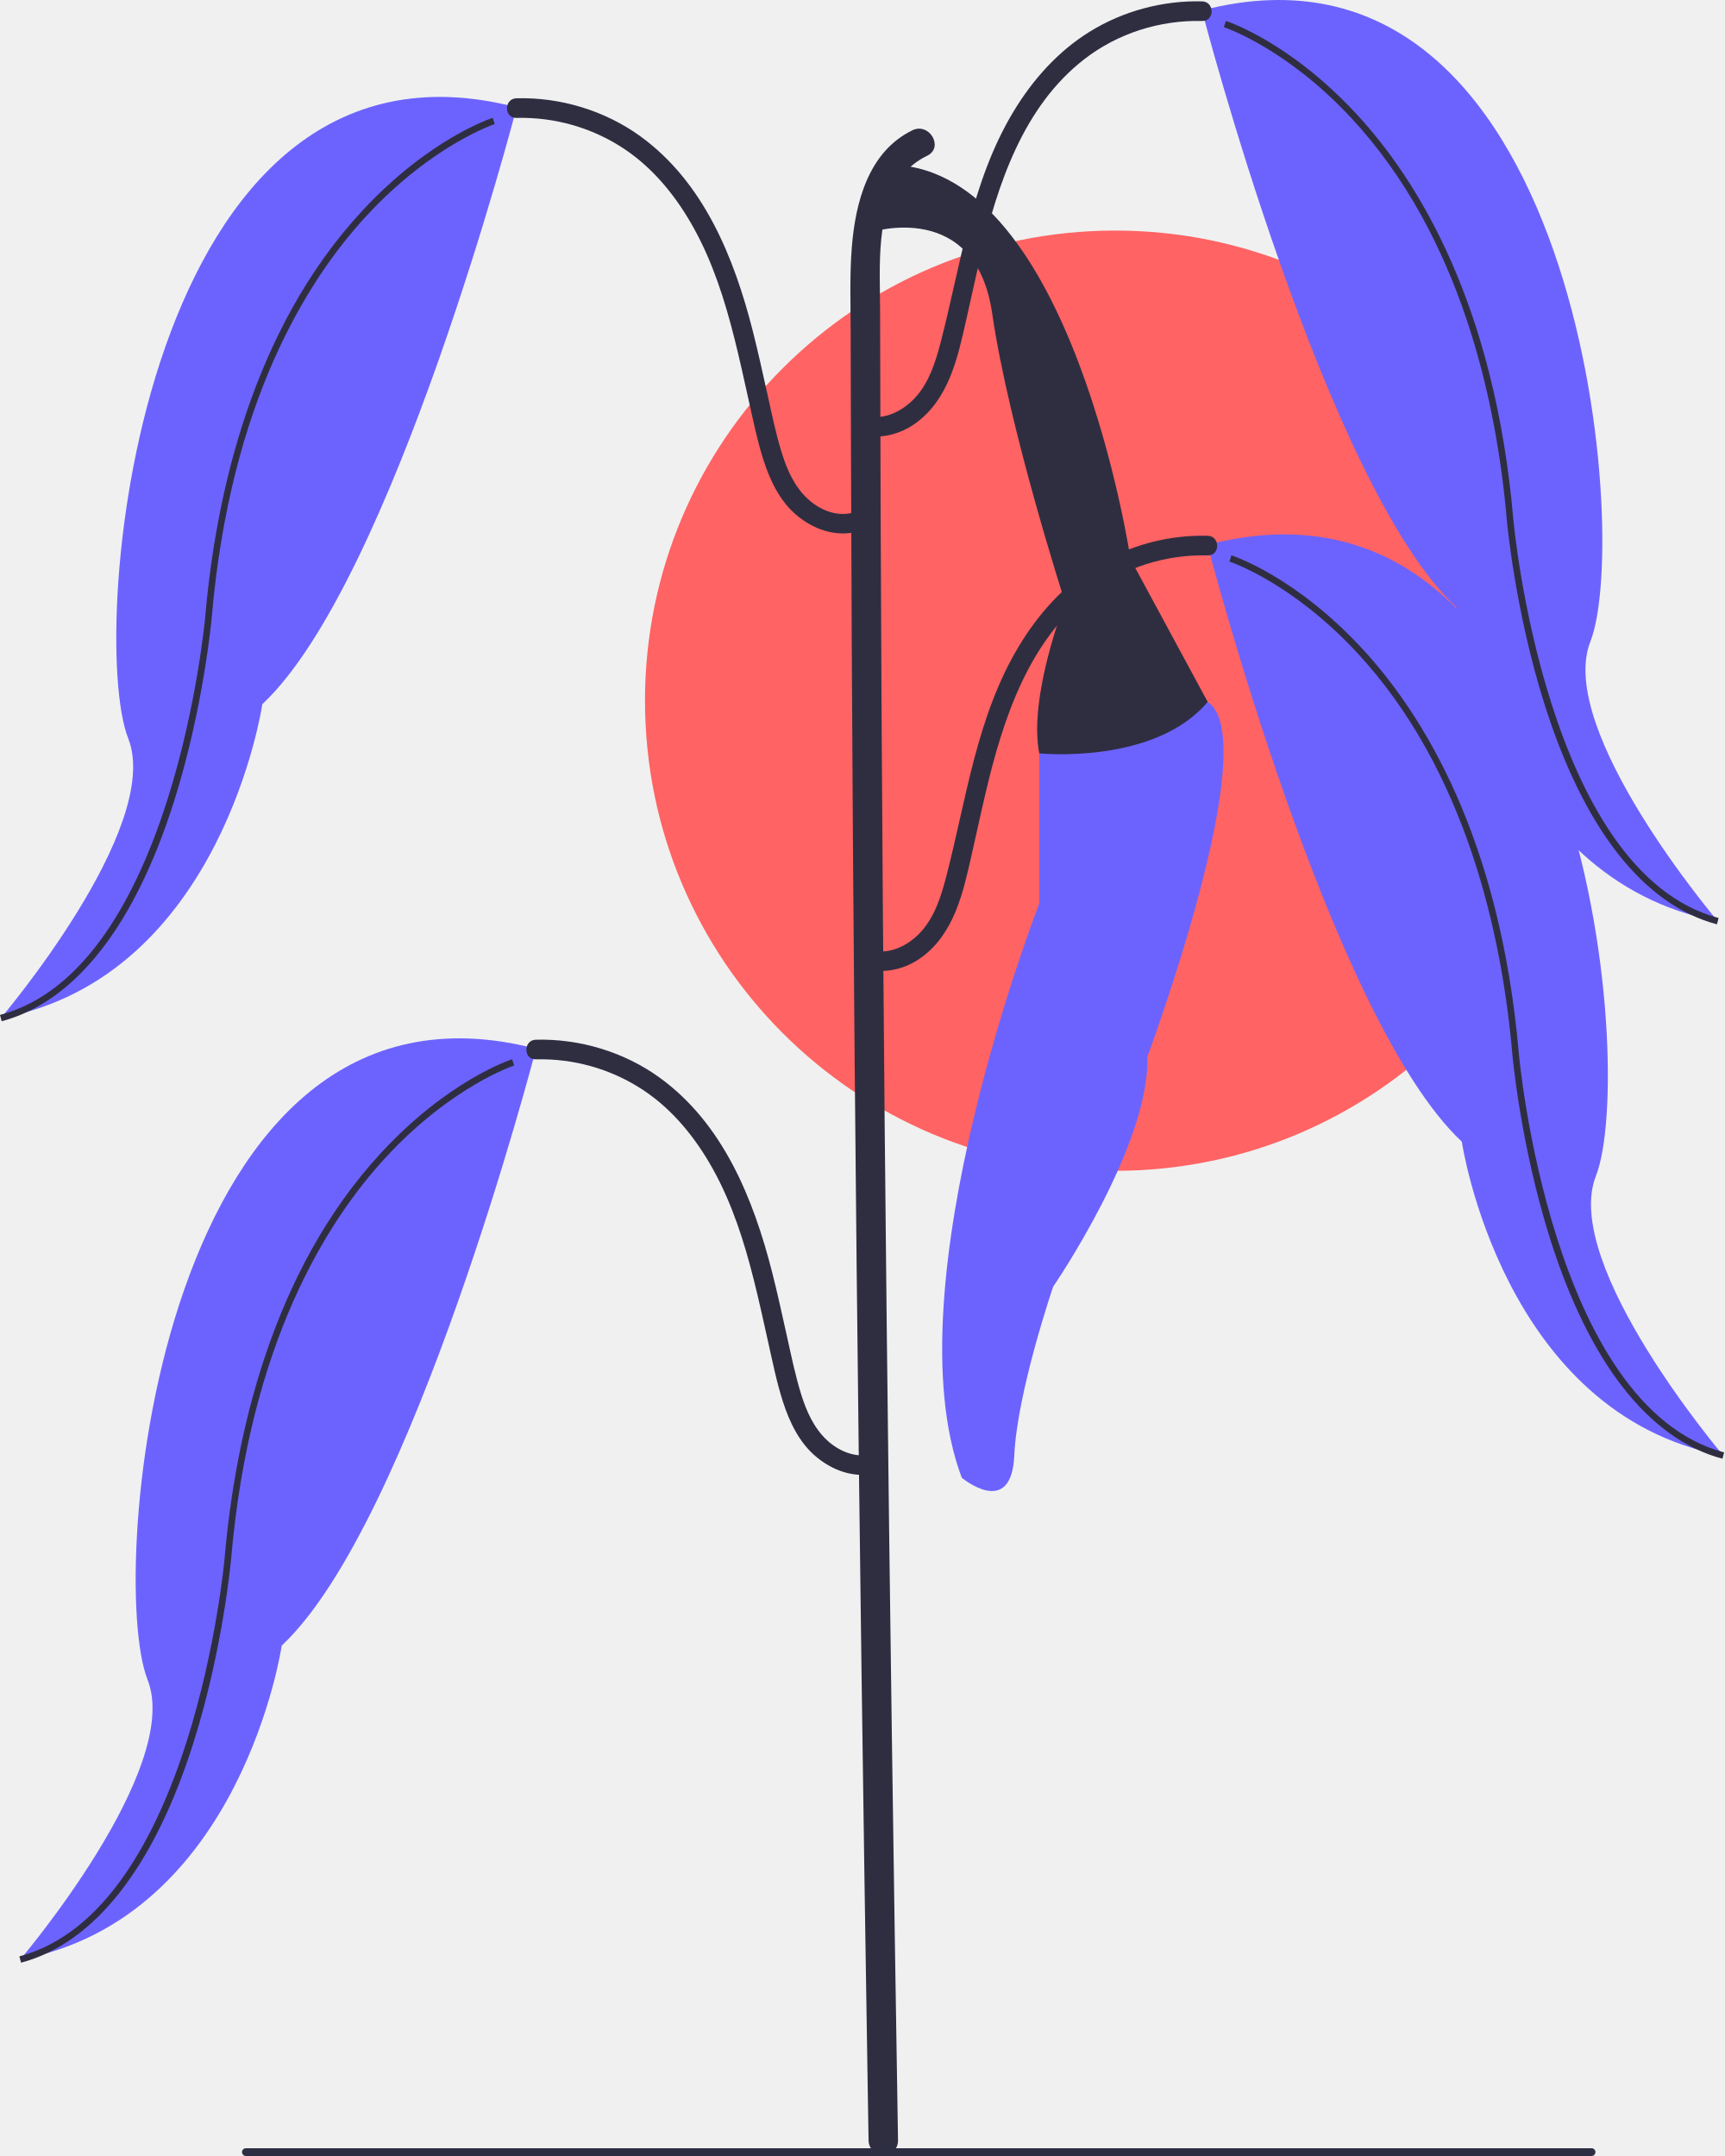
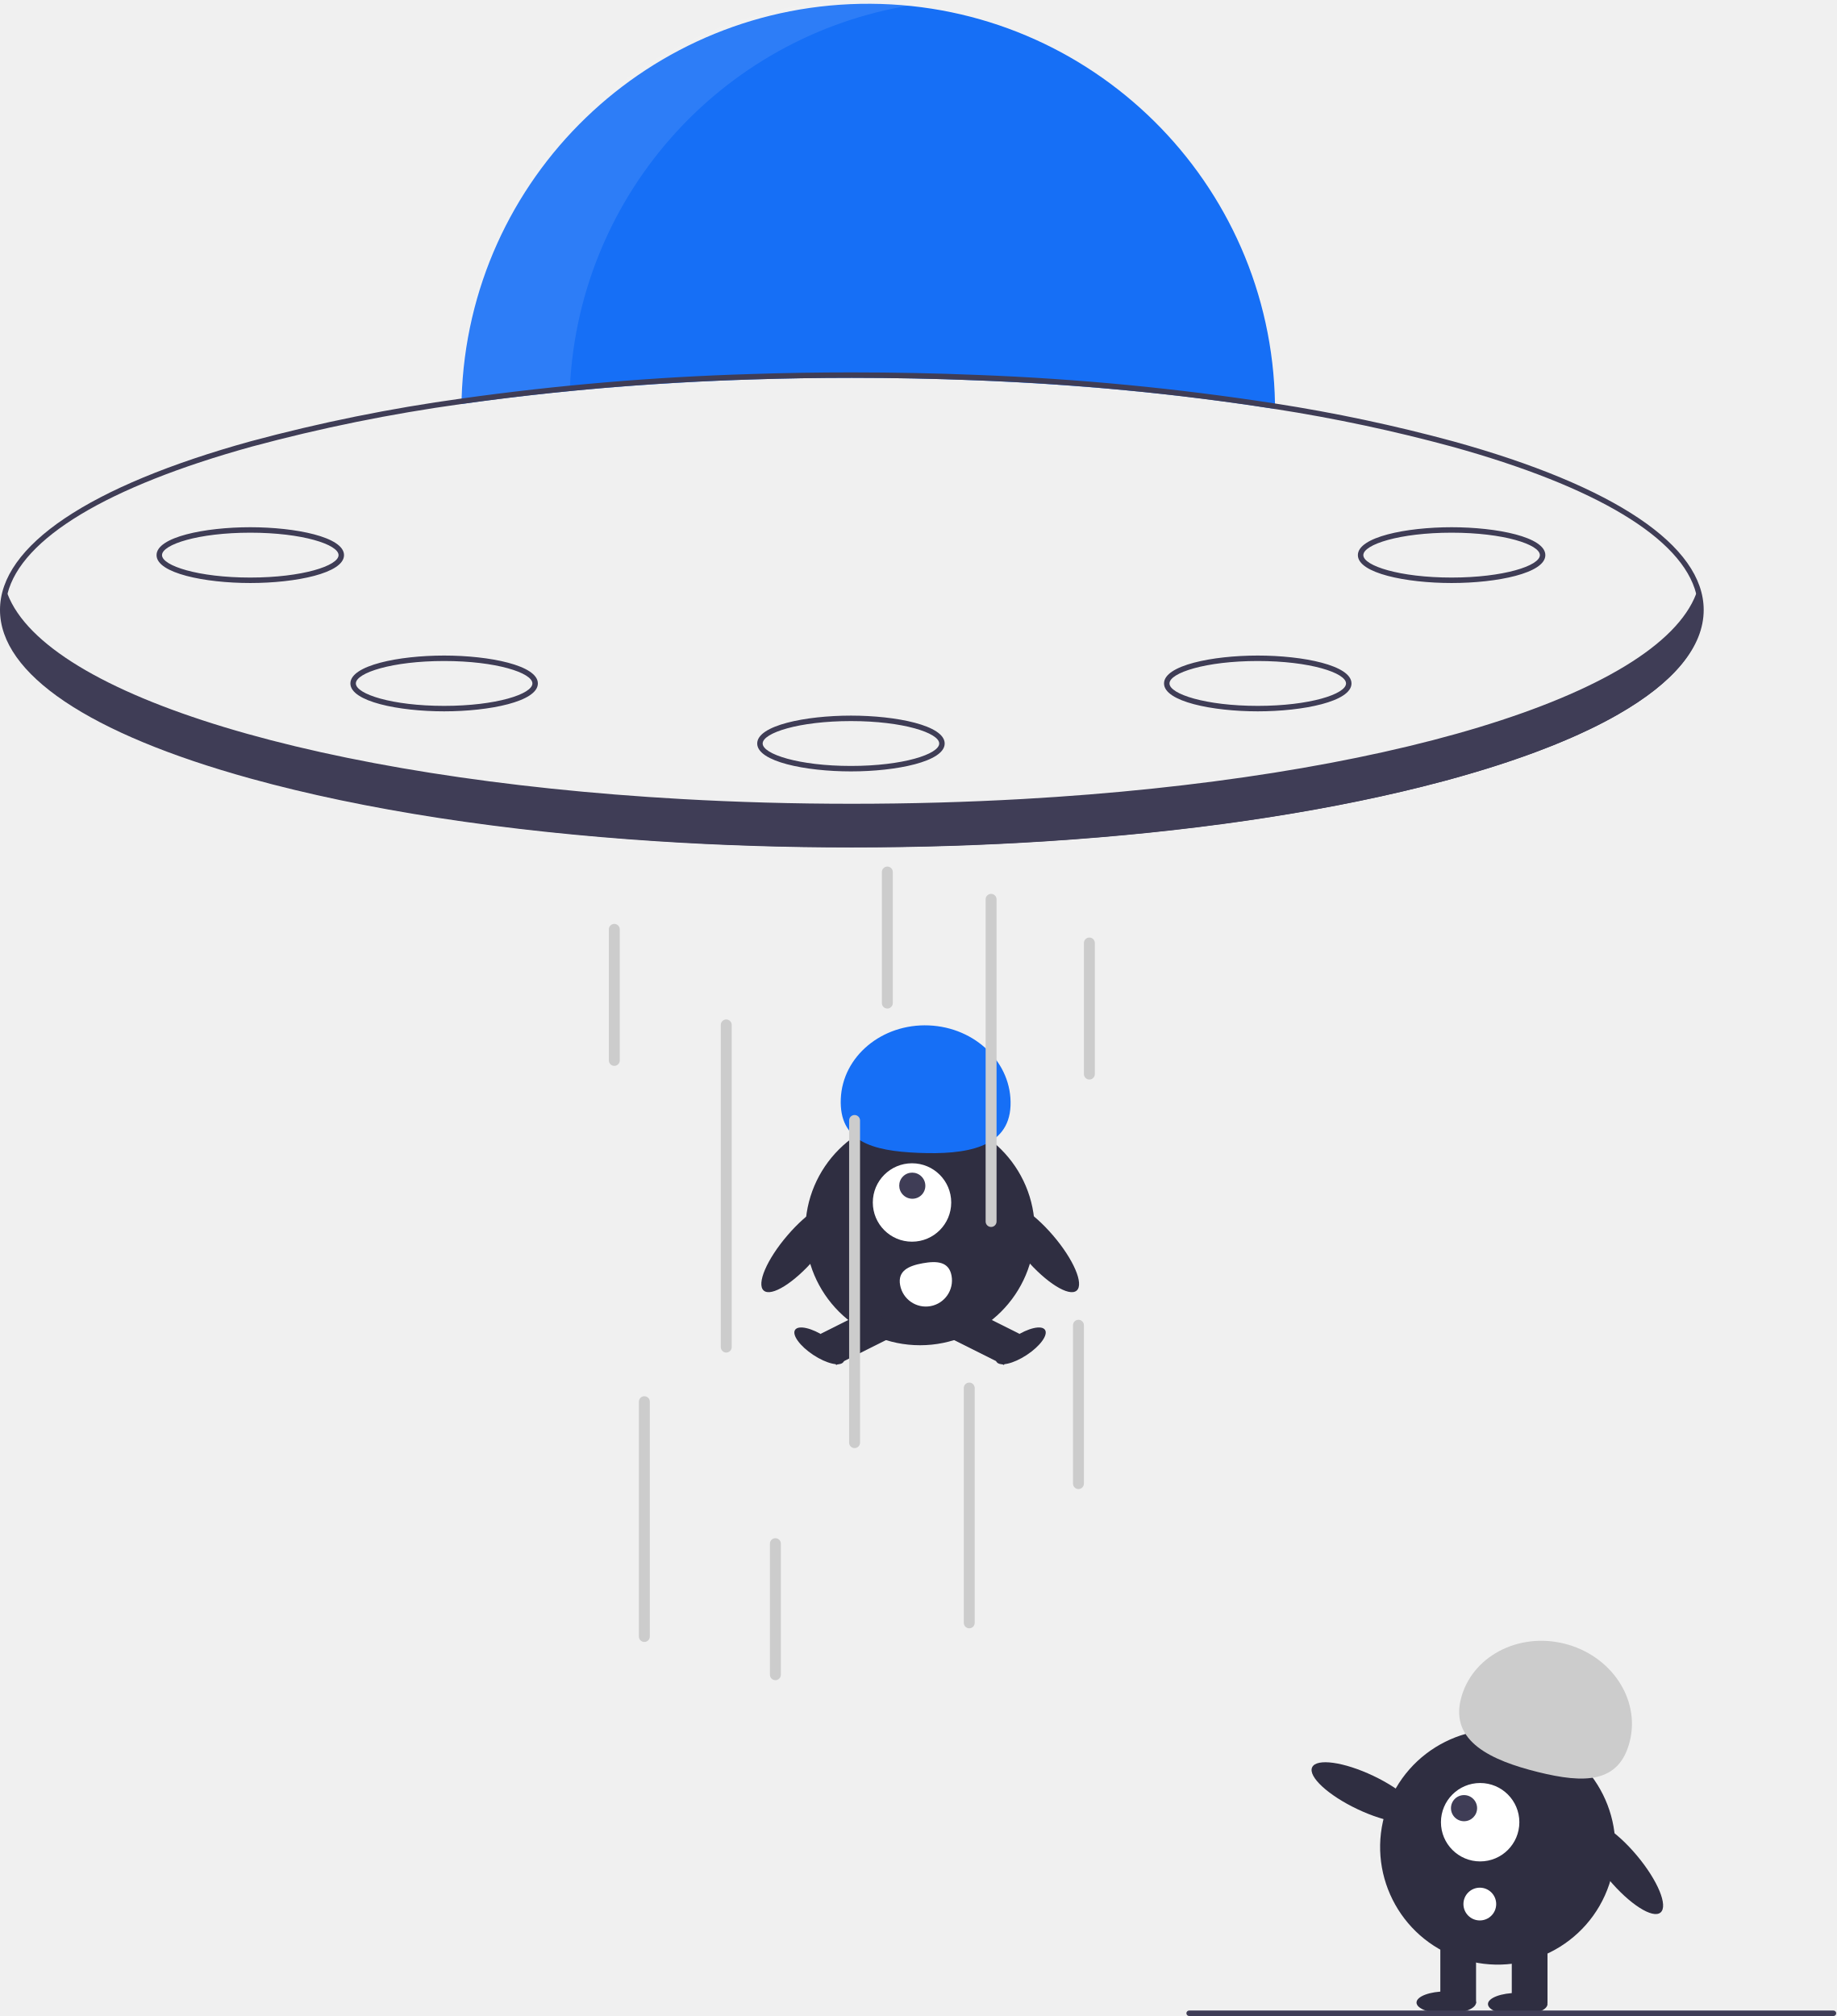
- <svg xmlns="http://www.w3.org/2000/svg" width="526.899" height="658.949" viewBox="0 0 526.899 658.949">
-   <circle cx="340.797" cy="214.154" r="143.685" fill="#ff6363" stroke-width="0" />
-   <path d="m331.998,213.841l-14.402,16.422v45.898s-45.684,117.091-23.68,175.484c0,0,15.166,12.694,16.046-6.77s11.882-51.623,11.882-51.623c0,0,29.62-43.16,28.773-70.241,0,0,36.064-96.789,18.455-108.48l-37.073-.69Z" fill="#6c63ff" stroke-width="0" />
-   <path d="m274.434,654.14c-.681-41.444-1.316-82.89-1.894-124.336-.578-41.429-1.099-82.858-1.554-124.288-.455-41.424-.844-82.849-1.158-124.274-.314-41.431-.553-82.862-.707-124.294-.077-20.721-.133-41.443-.167-62.165-.022-13.292-1.491-30.537,7.355-41.695,1.91-2.409,4.301-4.154,7.045-5.492,5.205-2.538.648-10.302-4.542-7.771-13.45,6.559-17.411,22.072-18.501,35.797-.682,8.589-.361,17.259-.345,25.866.02,10.564.045,21.129.076,31.693.124,42.043.336,84.086.627,126.129.293,42.238.665,84.475,1.108,126.712.441,42.038.95,84.075,1.52,126.112.57,42.053,1.199,84.105,1.878,126.156.085,5.284.172,10.567.258,15.85.095,5.785,9.095,5.803,9,0h0Z" fill="#2f2e41" stroke-width="0" />
-   <path d="m369.071,166.748s37.52,144.622,77.658,182.178c0,0,12.263,83.362,79.913,95.949,0,0-49.607-58.422-38.929-85.474,12.694-32.159-3.385-222.571-118.479-192.952" fill="#6c63ff" stroke-width="0" />
-   <path d="m265.323,296.325c5.703,1.251,11.616-.302,16.297-3.72,4.887-3.569,8.115-8.486,10.408-14.023,2.345-5.661,3.626-11.721,4.983-17.675,1.441-6.324,2.791-12.668,4.286-18.98,5.253-22.181,13.016-45.978,31.773-60.514,10.213-7.915,23.115-11.998,36.001-11.664,3.862.1,3.86-5.9,0-6-12.012-.311-24.121,2.931-34.345,9.255-9.726,6.016-17.48,14.733-23.345,24.479-12.985,21.58-16.022,46.722-22.268,70.656-1.53,5.863-3.495,12.068-7.66,16.643-3.694,4.058-9.226,6.923-14.535,5.758-1.581-.347-3.245.475-3.69,2.095-.412,1.501.506,3.342,2.095,3.69h0Z" fill="#2f2e41" stroke-width="0" />
-   <path d="m526.385,445.841c-22.494-5.975-40.732-29.287-52.743-67.416-9.026-28.653-11.444-55.903-11.467-56.175-3.123-36.037-13.89-86.587-47.446-122.75-20.007-21.562-38.843-27.807-39.031-27.867l.613-1.903c.788.253,19.524,6.468,39.884,28.41,18.734,20.19,42.265,58.082,47.972,123.939.093,1.077,9.87,107.789,62.731,121.831l-.513,1.933Z" fill="#2f2e41" stroke-width="0" />
-   <path d="m367.379,3.417s37.52,144.622,77.658,182.178c0,0,12.263,83.362,79.913,95.949,0,0-49.607-58.422-38.929-85.474,12.694-32.159-3.385-222.571-118.479-192.952" fill="#6c63ff" stroke-width="0" />
-   <path d="m263.63,132.993c5.703,1.251,11.616-.302,16.297-3.72,4.887-3.569,8.115-8.486,10.408-14.023,2.345-5.661,3.626-11.721,4.983-17.675,1.441-6.324,2.791-12.668,4.286-18.98,5.253-22.181,13.016-45.978,31.773-60.514,10.213-7.915,23.115-11.998,36.001-11.664,3.862.1,3.86-5.9,0-6-12.012-.311-24.121,2.931-34.345,9.255-9.726,6.016-17.48,14.733-23.345,24.479-12.985,21.58-16.022,46.722-22.268,70.656-1.53,5.863-3.495,12.068-7.66,16.643-3.694,4.058-9.226,6.923-14.535,5.758-1.581-.347-3.245.475-3.69,2.095-.412,1.501.506,3.342,2.095,3.69h0Z" fill="#2f2e41" stroke-width="0" />
-   <path d="m524.693,282.509c-22.494-5.975-40.732-29.287-52.743-67.416-9.026-28.653-11.444-55.903-11.467-56.175-3.123-36.037-13.89-86.587-47.446-122.75-20.007-21.562-38.843-27.807-39.031-27.867l.613-1.903c.788.253,19.524,6.468,39.884,28.41,18.734,20.19,42.265,58.082,47.972,123.939.093,1.077,9.87,107.789,62.731,121.831l-.513,1.933Z" fill="#2f2e41" stroke-width="0" />
-   <path d="m163.752,320.771s-37.52,144.622-77.658,182.178c0,0-12.263,83.362-79.913,95.949,0,0,49.607-58.422,38.929-85.474-12.694-32.159,3.385-222.571,118.479-192.952" fill="#6c63ff" stroke-width="0" />
-   <path d="m265.905,444.562c-4.636,1.017-9.602-1.069-13.168-4.379-3.996-3.709-6.271-8.817-7.869-13.94-1.838-5.892-3.075-11.983-4.415-18.002-1.443-6.483-2.856-12.974-4.494-19.412-5.7-22.401-14.987-45.404-34.326-59.432-10.878-7.89-24.467-11.973-37.88-11.626-3.854.1-3.869,6.1,0,6,11.592-.3,23.069,2.962,32.752,9.353,9.111,6.014,16.107,14.725,21.369,24.197,5.868,10.563,9.535,22.119,12.475,33.792,1.603,6.365,2.995,12.78,4.423,19.186,1.353,6.069,2.595,12.22,4.504,18.144,2.004,6.22,4.996,12.478,10.095,16.755,5.065,4.249,11.533,6.597,18.13,5.149,1.583-.347,2.508-2.187,2.095-3.69-.449-1.633-2.103-2.444-3.69-2.095h0Z" fill="#2f2e41" stroke-width="0" />
-   <path d="m6.438,599.864l-.513-1.933c52.861-14.041,62.639-120.753,62.731-121.83,3.15-36.351,14.031-87.36,47.972-123.94,20.36-21.942,39.096-28.157,39.884-28.41l.614,1.903c-.189.061-19.114,6.357-39.125,27.968-18.483,19.959-41.701,57.439-47.353,122.651-.023.271-2.441,27.521-11.467,56.174-12.011,38.129-30.25,61.441-52.743,67.416Z" fill="#2f2e41" stroke-width="0" />
-   <path d="m157.828,33.036s-37.52,144.622-77.658,182.178c0,0-12.263,83.362-79.913,95.949,0,0,49.607-58.422,38.929-85.474-12.694-32.159,3.385-222.571,118.479-192.952" fill="#6c63ff" stroke-width="0" />
-   <path d="m259.981,156.827c-4.636,1.017-9.602-1.069-13.168-4.379-3.996-3.709-6.271-8.817-7.869-13.94-1.838-5.892-3.075-11.983-4.415-18.002-1.443-6.483-2.856-12.974-4.494-19.412-5.7-22.401-14.987-45.404-34.326-59.432-10.878-7.89-24.467-11.973-37.88-11.626-3.854.1-3.869,6.1,0,6,11.592-.3,23.069,2.962,32.752,9.353,9.111,6.014,16.107,14.725,21.369,24.197,5.868,10.563,9.535,22.119,12.475,33.792,1.603,6.365,2.995,12.78,4.423,19.186,1.353,6.069,2.595,12.22,4.504,18.144,2.004,6.22,4.996,12.478,10.095,16.755,5.065,4.249,11.533,6.597,18.13,5.149,1.583-.347,2.508-2.187,2.095-3.69-.449-1.633-2.103-2.444-3.69-2.095h0Z" fill="#2f2e41" stroke-width="0" />
-   <path d="m.513,312.129l-.513-1.933c52.871-14.044,62.639-120.753,62.731-121.83,3.15-36.351,14.031-87.36,47.972-123.94,20.36-21.942,39.096-28.157,39.884-28.41l.614,1.903c-.189.061-19.114,6.357-39.125,27.968-18.483,19.959-41.701,57.439-47.353,122.651-.023.271-2.441,27.521-11.467,56.174-12.011,38.129-30.25,61.441-52.743,67.416Z" fill="#2f2e41" stroke-width="0" />
-   <path d="m266.121,70.977s31.991-10.323,37.086,24.802c5.096,35.126,22.286,88.341,22.286,88.341,0,0-11.298,28.714-7.897,46.143,0,0,35.233,3.575,51.475-15.733l-23.565-43.592s-17.731-118.971-72.744-120.546l-6.642,20.585Z" fill="#2f2e41" stroke-width="0" />
-   <path d="m487.56,657.759c0,.66-.53,1.19-1.19,1.19H75.15c-.66,0-1.19-.53-1.19-1.19s.53-1.19,1.19-1.19h411.22c.66,0,1.19.53,1.19,1.19Z" fill="#2e2e43" stroke-width="0" />
+ <svg xmlns="http://www.w3.org/2000/svg" data-name="Layer 1" width="672.532" height="738.394" viewBox="0 0 672.532 738.394">
+   <path d="M730.734,230.607c-46.62-7.44-99.71-11.41-155-11.41-50.6,0-99.35,3.32-142.98,9.58.01-.67.02-1.34.05-2.01a148.999,148.999,0,0,1,297.91,1.82C730.724,229.267,730.734,229.937,730.734,230.607Z" transform="translate(-263.7342 -80.80301)" fill="#166ff6" />
+   <g opacity="0.1">
+     <path d="M601.285,82.144A149.047,149.047,0,0,0,432.353,225.373c-.03.67-.04,1.34-.05,2.01,12.962-1.86,26.385-3.454,40.165-4.784A149.022,149.022,0,0,1,601.285,82.144Z" transform="translate(-263.7342 -80.80301)" fill="#fff" />
+   </g>
+   <path d="M795.914,242.427a600.121,600.121,0,0,0-65.2-13.84,943.364,943.364,0,0,0-108.74-10.45c-15.17-.62-30.62-.94-46.24-.94-12.38,0-24.66.2-36.77.6a973.29,973.29,0,0,0-106.16,8.97,624.292,624.292,0,0,0-77.25,15.66c-59.21,16.37-91.82,38.31-91.82,61.77s32.61,45.4,91.82,61.77c41.64,11.52,92.98,19.37,148.92,22.97,23.09,1.5,46.96,2.26,71.26,2.26,24.38,0,48.33-.77,71.49-2.27,50.91-3.29,98.01-10.1,137.43-20,.21-.06.41-.11.62-.16,2.66-.66,5.28-1.35,7.87-2.04.93-.26,1.85-.51,2.77-.76a.978.978,0,0,1,.16-.05c.88-.24,1.75-.49,2.62-.73,1.74-.5,3.46-.99,5.15-1.5.08-.02.15-.04.22-.06,1.47-.44,2.91-.88,4.34-1.32,1.17-.37,2.33-.73,3.48-1.1q1.261-.405,2.49-.81c.6-.2,1.19-.39,1.77-.59.79-.26,1.58-.53,2.36-.8.33-.11.66-.22.98-.34.75-.25,1.48-.51,2.21-.77.79-.28,1.58-.57,2.36-.85.65-.23,1.3-.47,1.94-.71.54-.21,1.07-.41,1.61-.61,1.47-.55,2.91-1.12,4.33-1.68.71-.29,1.42-.57,2.12-.86.69-.28,1.39-.57,2.07-.86q1.679-.705,3.3-1.41c.52-.24,1.05-.47,1.56-.69.39-.18.77-.35,1.16-.53.28-.12.56-.25.83-.38,1.01-.46,2.01-.93,2.99-1.4q5.64-2.7,10.53-5.52c20.45-11.71,31.24-24.7,31.24-38.2C887.734,280.737,855.124,258.797,795.914,242.427Zm-.54,121.62c-41.69,11.53-93.17,19.38-149.26,22.95-22.81,1.45-46.39,2.2-70.38,2.2-23.91,0-47.41-.74-70.15-2.19-56.18-3.56-107.74-11.41-149.49-22.96-58.27-16.12-90.36-37.37-90.36-59.85a24.118,24.118,0,0,1,.74-5.89c5.1-20.28,36.47-39.26,89.62-53.96a623.806,623.806,0,0,1,76.66-15.57,976.027,976.027,0,0,1,106.8-9q17.881-.585,36.18-.58c15.41,0,30.65.31,45.63.91a941.367,941.367,0,0,1,109.37,10.5A598.858,598.858,0,0,1,795.374,244.347c53.14,14.7,84.5,33.67,89.61,53.94a23.822,23.822,0,0,1,.75,5.91C885.734,326.677,853.644,347.927,795.374,364.047Z" transform="translate(-263.7342 -80.80301)" fill="#3f3d56" />
+   <path d="M887.164,305.107c0,13.36-11.01,26-30.67,37.29-3.27,1.88-6.79,3.72-10.53,5.52-.98.47-1.98.94-2.99,1.4-.27.13-.55.26-.83.38-.39.18-.77.35-1.16.53-.51.22-1.04.45-1.56.69q-1.62.705-3.3,1.41c-.68.29-1.38.58-2.07.86-.7.29-1.41.57-2.12.86-1.42.56-2.86,1.13-4.33,1.68-.54.2-1.07.4-1.61.61-.64.24-1.29.48-1.94.71-.78.28-1.57.57-2.36.85-.73.26-1.46.52-2.21.77-.32.12-.65.23-.98.34-.78.27-1.57.54-2.36.8-.58.2-1.17.39-1.77.59q-1.23.405-2.49.81c-1.15.37-2.31.73-3.48,1.1-1.43.44-2.87.88-4.34,1.32-.07.02-.14.04-.22.06-1.69.51-3.41,1-5.15,1.5-.87.24-1.74.49-2.62.73a.978.978,0,0,0-.16.05c-.92.25-1.84.5-2.77.76-2.58.68-5.21,1.37-7.87,2.04-.21.05-.41.1-.62.16-38.35,9.58-85.4,16.56-137.47,19.93-22.81,1.47-46.59,2.25-71.02,2.25-24.65,0-48.63-.79-71.62-2.29-137.24-8.95-239.38-43.03-239.38-83.71a25.072,25.072,0,0,1,1.12-7.3c.06.17.12.33.19.5,14.27,37.48,115.54,67.77,246.94,75.16,20.13,1.14,40.98,1.73,62.32,1.73,21.43,0,42.36-.6,62.57-1.74,131.29-7.42,232.46-37.72,246.68-75.17q.36-.9.63-1.8A25.305,25.305,0,0,1,887.164,305.107Z" transform="translate(-263.7342 -80.80301)" fill="#3f3d56" />
+   <path d="M355.404,294.343c-16.643,0-34.331-3.581-34.331-10.217s17.688-10.217,34.331-10.217,34.331,3.581,34.331,10.217S372.046,294.343,355.404,294.343Zm0-18.434c-19.053,0-32.331,4.331-32.331,8.217s13.278,8.217,32.331,8.217,32.331-4.331,32.331-8.217S374.457,275.909,355.404,275.909Z" transform="translate(-263.7342 -80.80301)" fill="#3f3d56" />
+   <path d="M426.403,341.343c-16.643,0-34.331-3.581-34.331-10.217s17.688-10.217,34.331-10.217c16.643,0,34.331,3.581,34.331,10.217S443.046,341.343,426.403,341.343Zm0-18.434c-19.053,0-32.331,4.331-32.331,8.217s13.278,8.217,32.331,8.217,32.331-4.331,32.331-8.217S445.456,322.909,426.403,322.909Z" transform="translate(-263.7342 -80.80301)" fill="#3f3d56" />
+   <path d="M795.403,294.343c-16.643,0-34.331-3.581-34.331-10.217s17.688-10.217,34.331-10.217c16.643,0,34.331,3.581,34.331,10.217S812.046,294.343,795.403,294.343Zm0-18.434c-19.053,0-32.331,4.331-32.331,8.217s13.278,8.217,32.331,8.217,32.331-4.331,32.331-8.217S814.456,275.909,795.403,275.909Z" transform="translate(-263.7342 -80.80301)" fill="#3f3d56" />
+   <path d="M724.403,341.343c-16.643,0-34.331-3.581-34.331-10.217s17.688-10.217,34.331-10.217c16.643,0,34.331,3.581,34.331,10.217S741.046,341.343,724.403,341.343Zm0-18.434c-19.053,0-32.331,4.331-32.331,8.217s13.278,8.217,32.331,8.217,32.331-4.331,32.331-8.217S743.456,322.909,724.403,322.909Z" transform="translate(-263.7342 -80.80301)" fill="#3f3d56" />
+   <path d="M575.403,363.343c-16.643,0-34.331-3.581-34.331-10.217s17.688-10.217,34.331-10.217c16.643,0,34.331,3.581,34.331,10.217S592.046,363.343,575.403,363.343Zm0-18.434c-19.053,0-32.331,4.331-32.331,8.217s13.278,8.217,32.331,8.217,32.331-4.331,32.331-8.217S594.456,344.909,575.403,344.909Z" transform="translate(-263.7342 -80.80301)" fill="#3f3d56" />
+   <circle cx="336.978" cy="450.704" r="42.012" fill="#2f2e41" />
+   <rect x="565.937" y="563.554" width="22.868" height="12.763" transform="translate(-457.8202 238.0583) rotate(-26.60099)" fill="#2f2e41" />
+   <ellipse cx="563.82" cy="573.748" rx="3.989" ry="10.636" transform="translate(-489.2755 647.8291) rotate(-56.60122)" fill="#2f2e41" />
+   <rect x="617.672" y="558.502" width="12.763" height="22.868" transform="translate(-428.7216 791.9256) rotate(-63.39901)" fill="#2f2e41" />
+   <ellipse cx="637.604" cy="573.748" rx="10.636" ry="3.989" transform="translate(-474.2674 364.9233) rotate(-33.39878)" fill="#2f2e41" />
+   <circle cx="334.037" cy="440.428" r="14.359" fill="#fff" />
+   <ellipse cx="597.87" cy="515.084" rx="4.766" ry="4.8" transform="translate(-452.8417 492.8192) rotate(-45)" fill="#3f3d56" />
+   <path d="M633.854,485.802c.632-15.554-12.773-28.728-29.941-29.425s-31.597,11.346-32.229,26.9,11.302,19.087,28.47,19.785S633.222,501.356,633.854,485.802Z" transform="translate(-263.7342 -80.80301)" fill="#166ff6" />
+   <ellipse cx="644.388" cy="537.568" rx="6.594" ry="21.006" transform="translate(-458.4377 468.6175) rotate(-40.64516)" fill="#2f2e41" />
+   <ellipse cx="557.154" cy="537.568" rx="21.006" ry="6.594" transform="translate(-477.3791 529.3527) rotate(-49.35484)" fill="#2f2e41" />
+   <path d="M612.251,548.064a9.572,9.572,0,0,1-18.835,3.429l-.003-.018c-.942-5.202,3.08-7.043,8.283-7.985S611.309,542.862,612.251,548.064Z" transform="translate(-263.7342 -80.80301)" fill="#fff" />
+   <path d="M529.734,576.197a2,2,0,0,1-2-2v-118a2,2,0,0,1,4,0v118A2,2,0,0,1,529.734,576.197Z" transform="translate(-263.7342 -80.80301)" fill="#ccc" />
+   <path d="M499.734,682.197a2,2,0,0,1-2-2v-86a2,2,0,1,1,4,0v86A2,2,0,0,1,499.734,682.197Z" transform="translate(-263.7342 -80.80301)" fill="#ccc" />
+   <path d="M576.734,611.197a2,2,0,0,1-2-2v-118a2,2,0,1,1,4,0v118A2,2,0,0,1,576.734,611.197Z" transform="translate(-263.7342 -80.80301)" fill="#ccc" />
+   <path d="M547.734,696.197a2,2,0,0,1-2-2v-48a2,2,0,1,1,4,0v48A2,2,0,0,1,547.734,696.197Z" transform="translate(-263.7342 -80.80301)" fill="#ccc" />
+   <path d="M588.734,450.197a2,2,0,0,1-2-2v-48a2,2,0,0,1,4,0v48A2,2,0,0,1,588.734,450.197Z" transform="translate(-263.7342 -80.80301)" fill="#ccc" />
+   <path d="M488.734,471.197a2,2,0,0,1-2-2v-48a2,2,0,0,1,4,0v48A2,2,0,0,1,488.734,471.197Z" transform="translate(-263.7342 -80.80301)" fill="#ccc" />
+   <path d="M662.734,476.197a2,2,0,0,1-2-2v-48a2,2,0,1,1,4,0v48A2,2,0,0,1,662.734,476.197Z" transform="translate(-263.7342 -80.80301)" fill="#ccc" />
+   <path d="M658.734,626.197a2,2,0,0,1-2-2v-58a2,2,0,1,1,4,0v58A2,2,0,0,1,658.734,626.197Z" transform="translate(-263.7342 -80.80301)" fill="#ccc" />
+   <path d="M618.734,677.197a2,2,0,0,1-2-2v-86a2,2,0,1,1,4,0v86A2,2,0,0,1,618.734,677.197Z" transform="translate(-263.7342 -80.80301)" fill="#ccc" />
+   <path d="M626.734,530.197a2,2,0,0,1-2-2v-118a2,2,0,1,1,4,0v118A2,2,0,0,1,626.734,530.197Z" transform="translate(-263.7342 -80.80301)" fill="#ccc" />
+   <ellipse cx="858.104" cy="764.783" rx="6.76" ry="21.534" transform="translate(-554.5318 648.4649) rotate(-39.93837)" fill="#2f2e41" />
+   <circle cx="812.297" cy="757.305" r="43.067" transform="translate(-426.7515 1207.633) rotate(-71.56505)" fill="#2f2e41" />
+   <rect x="553.707" y="710.302" width="13.084" height="23.442" fill="#2f2e41" />
+   <rect x="527.54" y="710.302" width="13.084" height="23.442" fill="#2f2e41" />
+   <ellipse cx="555.888" cy="734.016" rx="10.903" ry="4.089" fill="#2f2e41" />
+   <ellipse cx="529.72" cy="733.471" rx="10.903" ry="4.089" fill="#2f2e41" />
+   <path d="M798.774,703.169c3.846-15.487,20.821-24.601,37.915-20.356s27.834,20.24,23.989,35.727-16.604,15.537-33.698,11.292S794.928,718.656,798.774,703.169Z" transform="translate(-263.7342 -80.80301)" fill="#ccc" />
+   <ellipse cx="763.788" cy="737.322" rx="6.76" ry="21.534" transform="translate(-493.4425 1030.659) rotate(-64.62574)" fill="#2f2e41" />
+   <circle cx="542.124" cy="667.415" r="14.359" fill="#fff" />
+   <circle cx="536.222" cy="662.268" r="4.786" fill="#3f3d56" />
+   <circle cx="542" cy="697.394" r="6" fill="#fff" />
+   <path d="M935.266,819.197h-236a1,1,0,0,1,0-2h236a1,1,0,0,1,0,2Z" transform="translate(-263.7342 -80.80301)" fill="#3f3d56" />
</svg>
